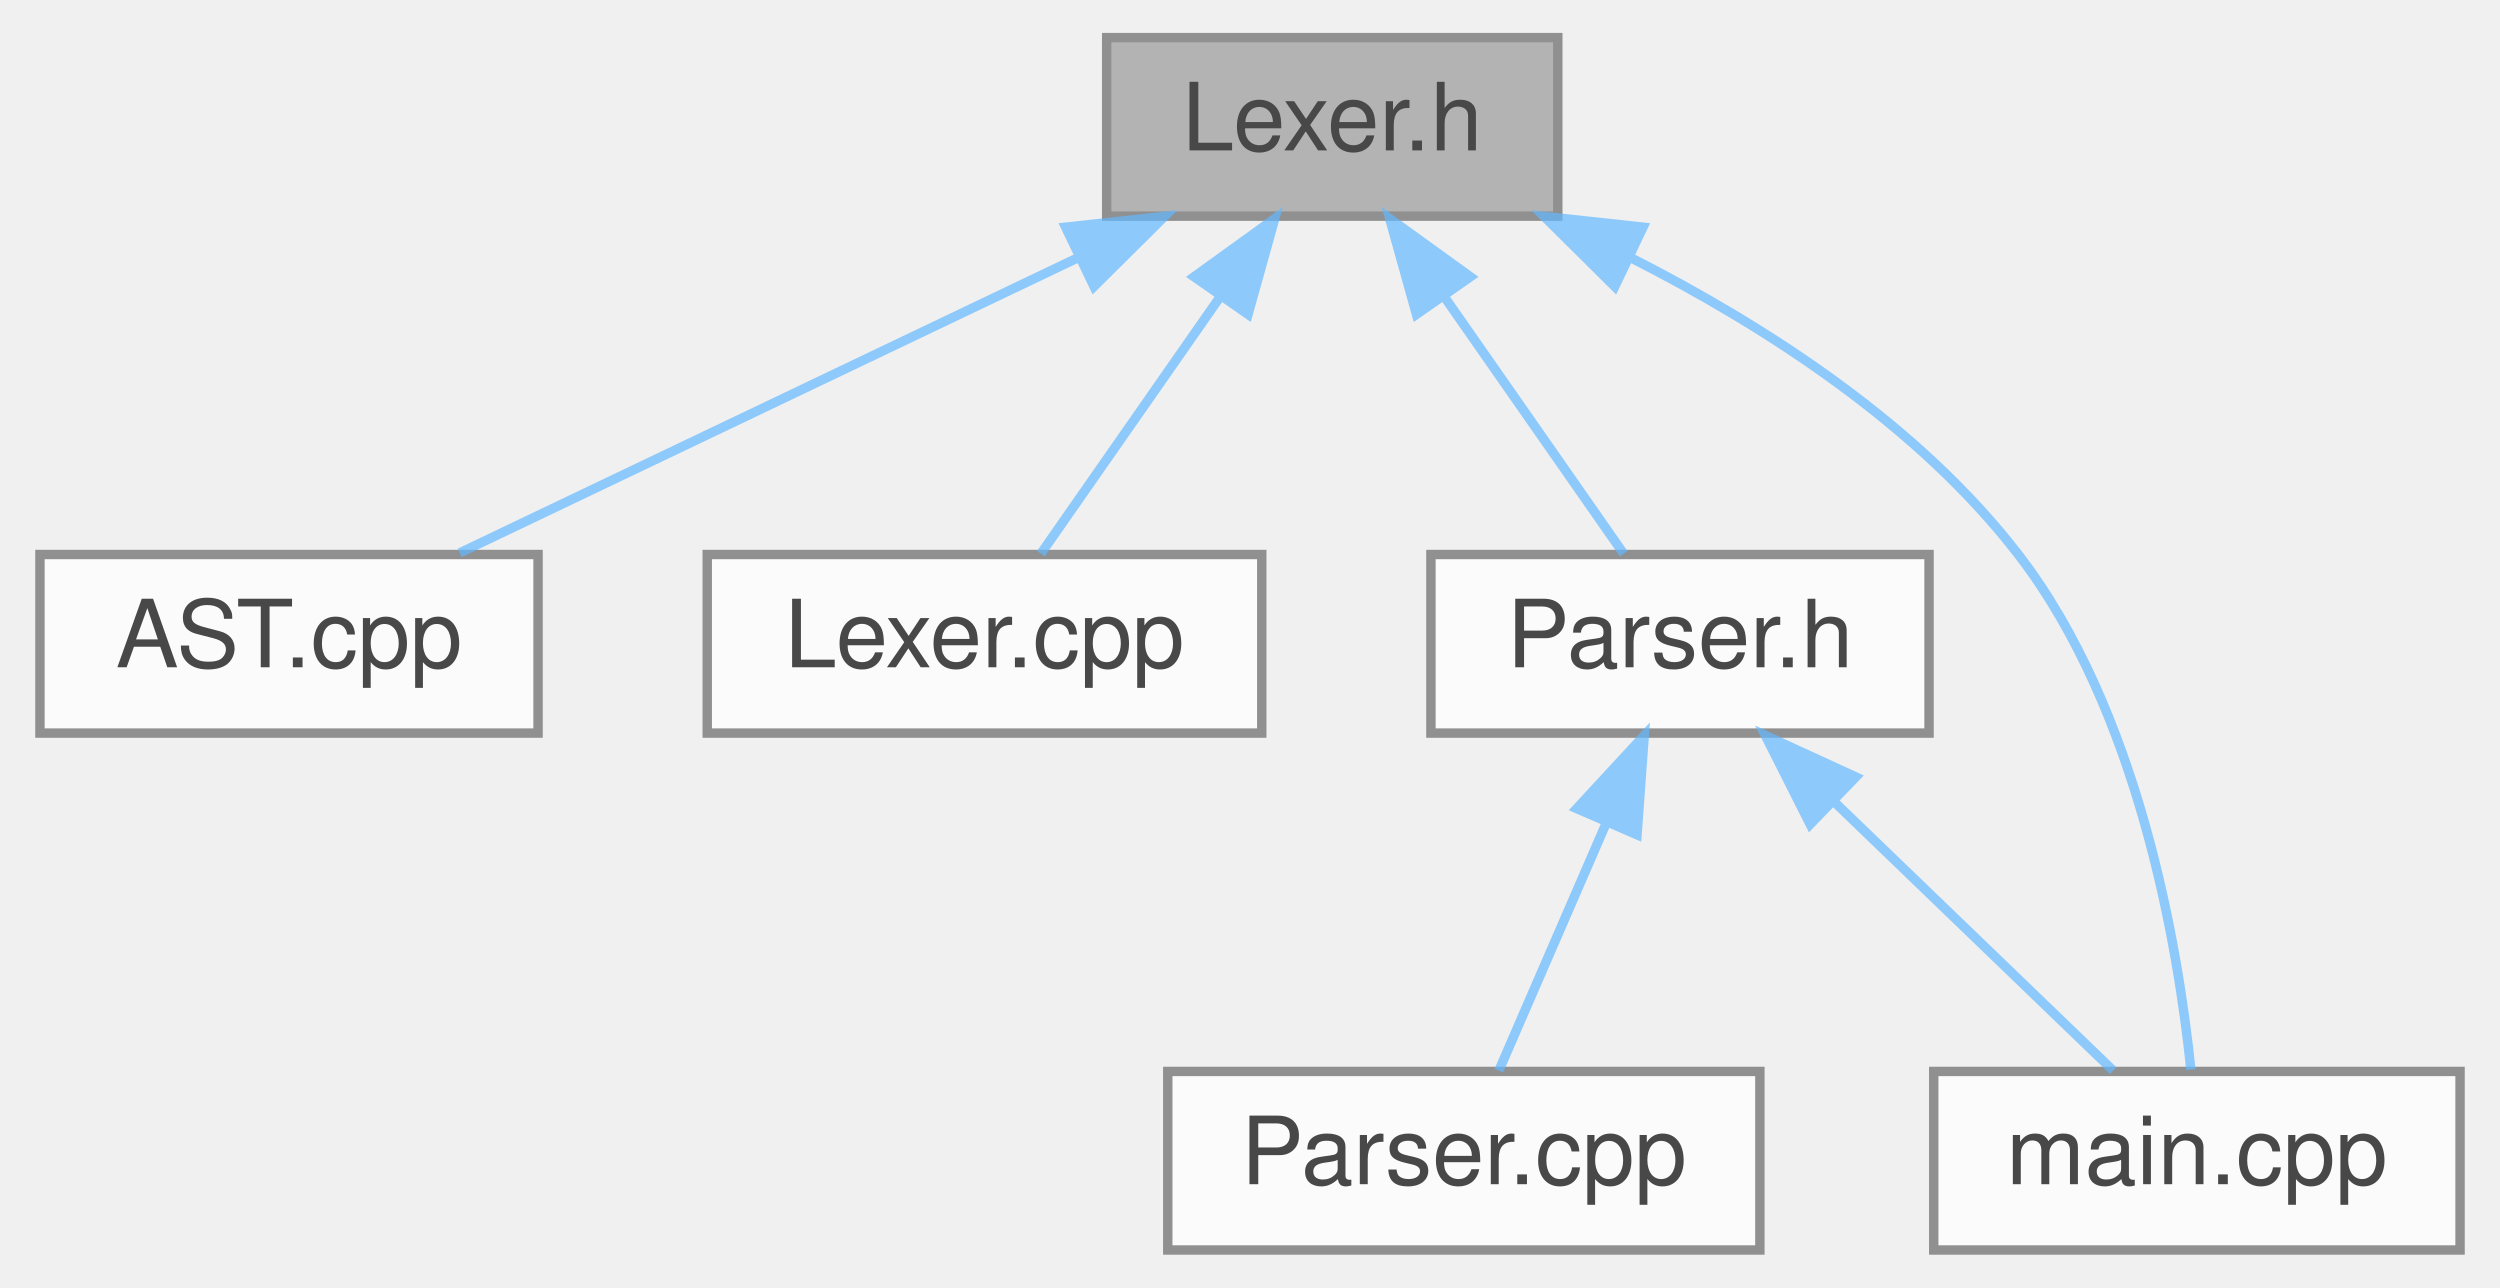
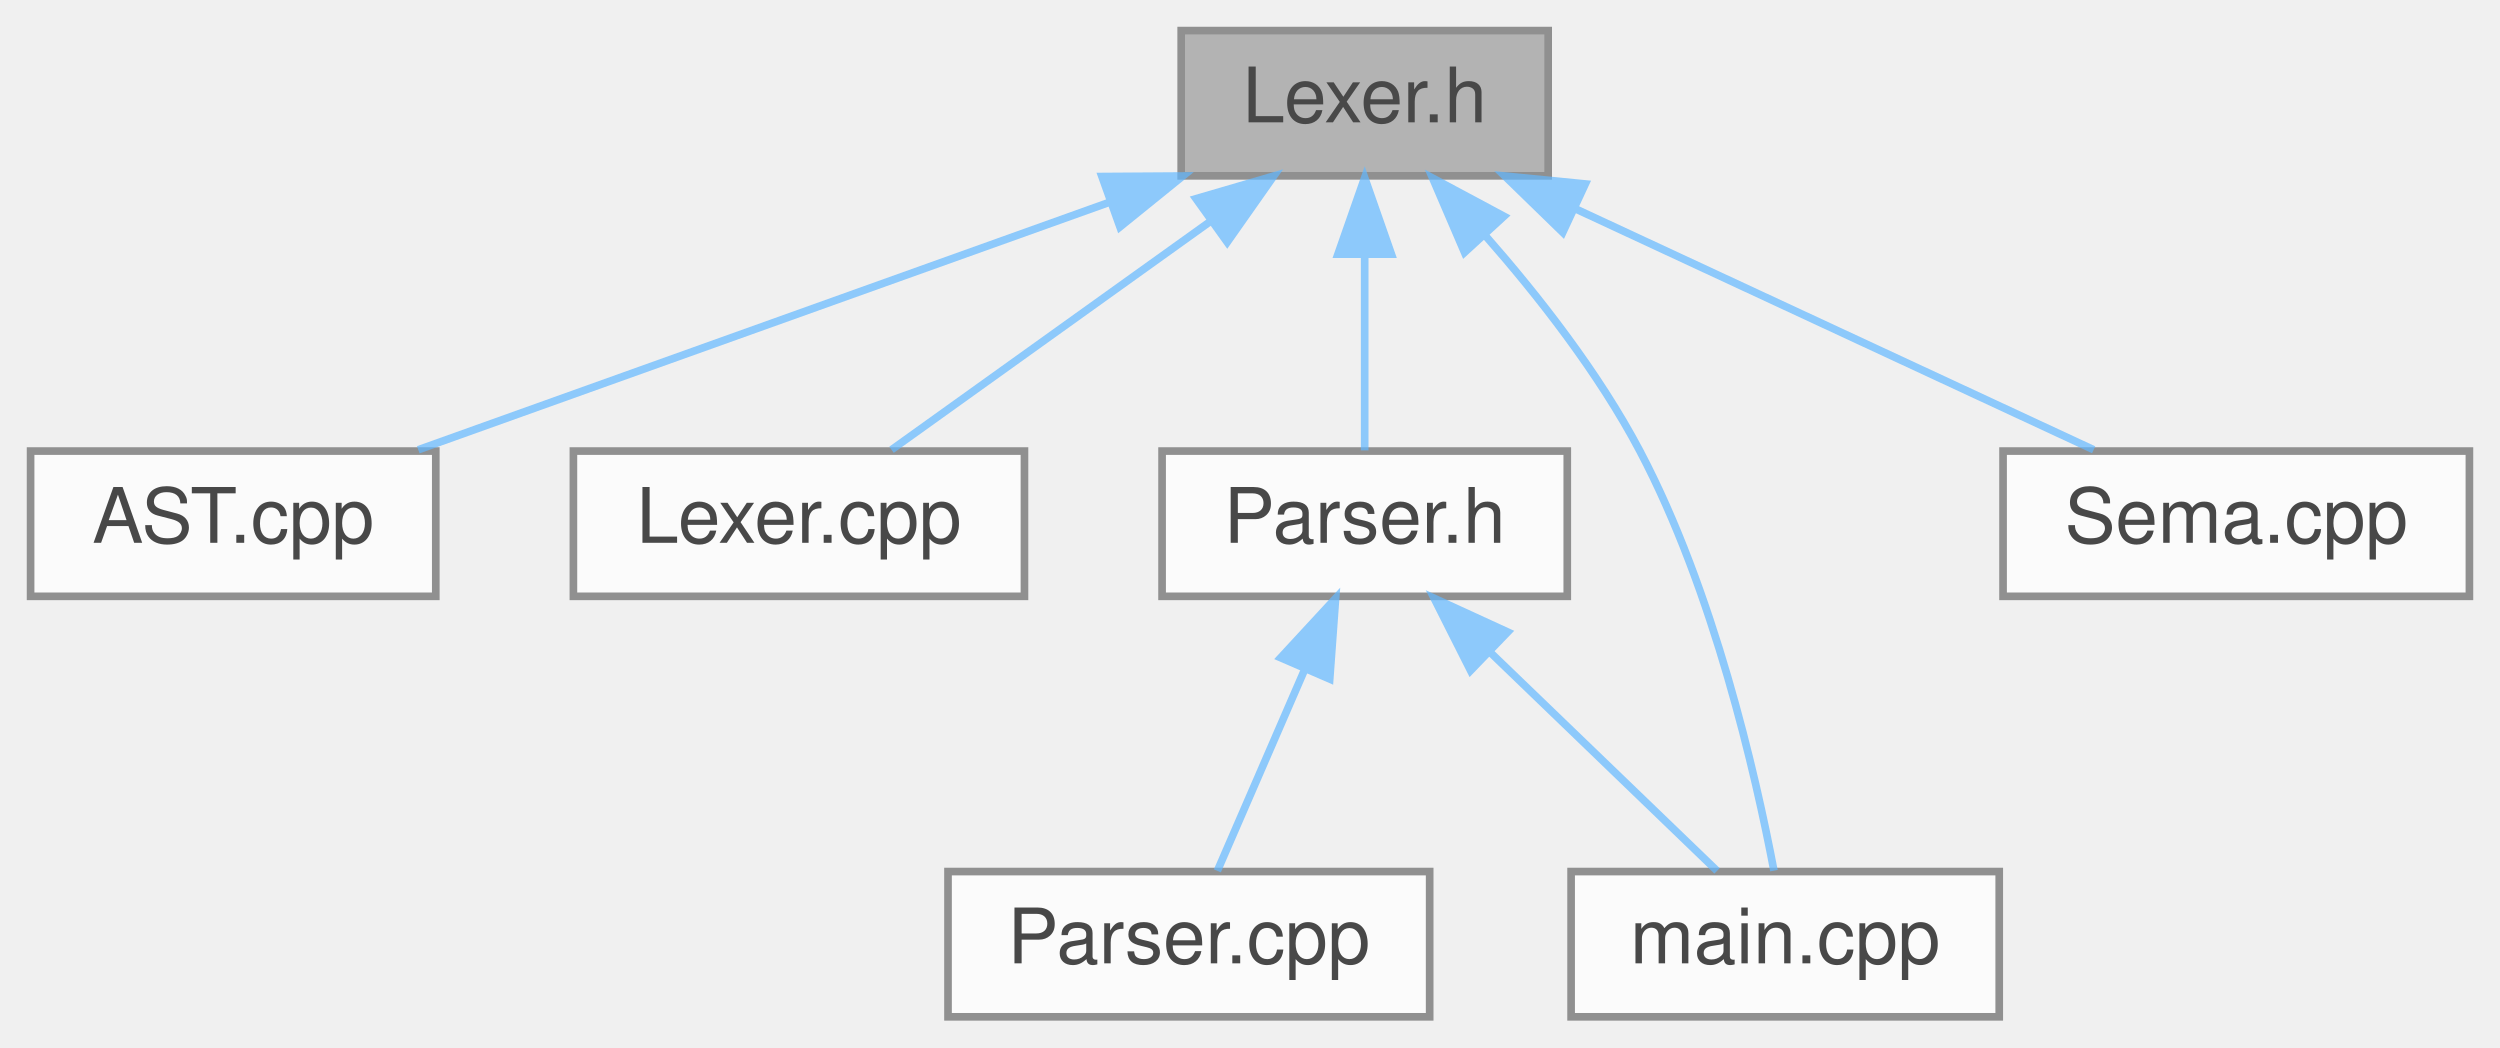
- <svg xmlns="http://www.w3.org/2000/svg" xmlns:xlink="http://www.w3.org/1999/xlink" width="266pt" height="137pt" viewBox="0.00 0.00 265.50 137.00">
+ <svg xmlns="http://www.w3.org/2000/svg" xmlns:xlink="http://www.w3.org/1999/xlink" width="327pt" height="137pt" viewBox="0.00 0.00 327.00 137.00">
  <svg id="main" version="1.1" xml:space="preserve">
    <style type="text/css">
.node, .edge {opacity: 0.7;}
.node.selected, .edge.selected {opacity: 1;}
.edge:hover path { stroke: red; }
.edge:hover polygon { stroke: red; fill: red; }
</style>
    <svg id="graph" class="graph">
      <g id="graph0" class="graph" transform="scale(1 1) rotate(0) translate(4 133)">
        <g id="Node000001" class="node">
          <g id="a_Node000001">
            <a xlink:title="Defines the Lexer and Token types for the Rivet compiler.">
-               <polygon fill="#999999" stroke="#666666" points="161.5,-129 113.5,-129 113.5,-110 161.5,-110 161.5,-129" />
-               <text text-anchor="middle" x="137.5" y="-117" font-family="Helvetica,sans-Serif" font-size="10.00">Lexer.h</text>
+               <polygon fill="#999999" stroke="#666666" points="198.5,-129 150.5,-129 150.5,-110 198.5,-110 198.5,-129" />
+               <text text-anchor="middle" x="174.5" y="-117" font-family="Helvetica,sans-Serif" font-size="10.00">Lexer.h</text>
            </a>
          </g>
        </g>
        <g id="Node000002" class="node">
          <g id="a_Node000002">
            <a xlink:href="AST_8cpp.html" target="_top" xlink:title="Implementation for AST node type-checking and log dumps.">
              <polygon fill="white" stroke="#666666" points="53,-74 0,-74 0,-55 53,-55 53,-74" />
              <text text-anchor="middle" x="26.5" y="-62" font-family="Helvetica,sans-Serif" font-size="10.00">AST.cpp</text>
            </a>
          </g>
        </g>
        <g id="edge1_Node000001_Node000002" class="edge">
          <g id="a_edge1_Node000001_Node000002">
            <a xlink:title=" ">
-               <path fill="none" stroke="#63b8ff" d="M110.55,-105.63C90.11,-95.87 62.55,-82.71 44.66,-74.17" />
-               <polygon fill="#63b8ff" stroke="#63b8ff" points="109.13,-108.83 119.67,-109.98 112.15,-102.52 109.13,-108.83" />
+               <path fill="none" stroke="#63b8ff" d="M141.13,-106.55C113.65,-96.71 75.33,-82.98 50.71,-74.17" />
+               <polygon fill="#63b8ff" stroke="#63b8ff" points="140.13,-109.91 150.72,-109.98 142.49,-103.32 140.13,-109.91" />
            </a>
          </g>
        </g>
        <g id="Node000003" class="node">
          <g id="a_Node000003">
            <a xlink:href="Lexer_8cpp.html" target="_top" xlink:title="Implementation of the Lexer class.">
              <polygon fill="white" stroke="#666666" points="130,-74 71,-74 71,-55 130,-55 130,-74" />
              <text text-anchor="middle" x="100.5" y="-62" font-family="Helvetica,sans-Serif" font-size="10.00">Lexer.cpp</text>
            </a>
          </g>
        </g>
        <g id="edge2_Node000001_Node000003" class="edge">
          <g id="a_edge2_Node000001_Node000003">
            <a xlink:title=" ">
-               <path fill="none" stroke="#63b8ff" d="M125.55,-101.39C119.19,-92.27 111.63,-81.45 106.5,-74.09" />
-               <polygon fill="#63b8ff" stroke="#63b8ff" points="122.8,-103.55 131.39,-109.75 128.54,-99.55 122.8,-103.55" />
+               <path fill="none" stroke="#63b8ff" d="M154.47,-104.15C141.09,-94.57 123.94,-82.29 112.61,-74.17" />
+               <polygon fill="#63b8ff" stroke="#63b8ff" points="152.44,-107.01 162.61,-109.98 156.52,-101.32 152.44,-107.01" />
            </a>
          </g>
        </g>
        <g id="Node000004" class="node">
          <g id="a_Node000004">
            <a xlink:href="Parser_8h.html" target="_top" xlink:title="Defines the Parser class for analyzing the token stream.">
              <polygon fill="white" stroke="#666666" points="201,-74 148,-74 148,-55 201,-55 201,-74" />
              <text text-anchor="middle" x="174.5" y="-62" font-family="Helvetica,sans-Serif" font-size="10.00">Parser.h</text>
            </a>
          </g>
        </g>
        <g id="edge3_Node000001_Node000004" class="edge">
          <g id="a_edge3_Node000001_Node000004">
            <a xlink:title=" ">
-               <path fill="none" stroke="#63b8ff" d="M149.45,-101.39C155.81,-92.27 163.37,-81.45 168.5,-74.09" />
-               <polygon fill="#63b8ff" stroke="#63b8ff" points="146.46,-99.55 143.61,-109.75 152.2,-103.55 146.46,-99.55" />
+               <path fill="none" stroke="#63b8ff" d="M174.5,-99.66C174.5,-90.93 174.5,-80.99 174.5,-74.09" />
+               <polygon fill="#63b8ff" stroke="#63b8ff" points="171,-99.75 174.5,-109.75 178,-99.75 171,-99.75" />
            </a>
          </g>
        </g>
        <g id="Node000006" class="node">
          <g id="a_Node000006">
            <a xlink:href="main_8cpp.html" target="_top" xlink:title="Entry point for the Rivet compiler.">
              <polygon fill="white" stroke="#666666" points="257.5,-19 201.5,-19 201.5,0 257.5,0 257.5,-19" />
              <text text-anchor="middle" x="229.5" y="-7" font-family="Helvetica,sans-Serif" font-size="10.00">main.cpp</text>
            </a>
          </g>
        </g>
-         <g id="edge6_Node000001_Node000006" class="edge">
-           <g id="a_edge6_Node000001_Node000006">
+         <g id="edge7_Node000001_Node000006" class="edge">
+           <g id="a_edge7_Node000001_Node000006">
            <a xlink:title=" ">
-               <path fill="none" stroke="#63b8ff" d="M169.2,-105.61C183.65,-98.28 199.87,-87.79 210.5,-74 223.29,-57.42 227.5,-32.32 228.86,-19.19" />
-               <polygon fill="#63b8ff" stroke="#63b8ff" points="167.56,-102.51 160.04,-109.97 170.57,-108.83 167.56,-102.51" />
+               <path fill="none" stroke="#63b8ff" d="M190.24,-102.23C197.26,-94.25 205.13,-84.18 210.5,-74 220.17,-55.68 225.63,-31.73 228.03,-19.12" />
+               <polygon fill="#63b8ff" stroke="#63b8ff" points="187.56,-99.98 183.38,-109.71 192.72,-104.71 187.56,-99.98" />
+             </a>
+           </g>
+         </g>
+         <g id="Node000007" class="node">
+           <g id="a_Node000007">
+             <a xlink:href="Sema_8cpp.html" target="_top" xlink:title="Semantic Analysis (Type Checking) for the Rivet compiler.">
+               <polygon fill="white" stroke="#666666" points="319,-74 258,-74 258,-55 319,-55 319,-74" />
+               <text text-anchor="middle" x="288.5" y="-62" font-family="Helvetica,sans-Serif" font-size="10.00">Sema.cpp</text>
+             </a>
+           </g>
+         </g>
+         <g id="edge6_Node000001_Node000007" class="edge">
+           <g id="a_edge6_Node000001_Node000007">
+             <a xlink:title=" ">
+               <path fill="none" stroke="#63b8ff" d="M201.89,-105.77C222.92,-95.99 251.39,-82.75 269.85,-74.17" />
+               <polygon fill="#63b8ff" stroke="#63b8ff" points="200.41,-102.6 192.82,-109.98 203.36,-108.94 200.41,-102.6" />
            </a>
          </g>
        </g>
        <g id="Node000005" class="node">
          <g id="a_Node000005">
            <a xlink:href="Parser_8cpp.html" target="_top" xlink:title="Implementation of the Parser logic.">
              <polygon fill="white" stroke="#666666" points="183,-19 120,-19 120,0 183,0 183,-19" />
              <text text-anchor="middle" x="151.5" y="-7" font-family="Helvetica,sans-Serif" font-size="10.00">Parser.cpp</text>
            </a>
          </g>
        </g>
        <g id="edge4_Node000004_Node000005" class="edge">
          <g id="a_edge4_Node000004_Node000005">
            <a xlink:title=" ">
              <path fill="none" stroke="#63b8ff" d="M166.7,-45.53C162.82,-36.6 158.32,-26.22 155.23,-19.09" />
              <polygon fill="#63b8ff" stroke="#63b8ff" points="163.51,-46.97 170.7,-54.75 169.93,-44.18 163.51,-46.97" />
            </a>
          </g>
        </g>
        <g id="edge5_Node000004_Node000006" class="edge">
          <g id="a_edge5_Node000004_Node000006">
            <a xlink:title=" ">
              <path fill="none" stroke="#63b8ff" d="M190.79,-47.8C200.54,-38.41 212.55,-26.83 220.59,-19.09" />
              <polygon fill="#63b8ff" stroke="#63b8ff" points="188.35,-45.29 183.58,-54.75 193.21,-50.33 188.35,-45.29" />
            </a>
          </g>
        </g>
      </g>
    </svg>
  </svg>
  <style type="text/css">

[data-mouse-over-selected='false'] { opacity: 0.7; }
[data-mouse-over-selected='true']  { opacity: 1.0; }

</style>
</svg>
